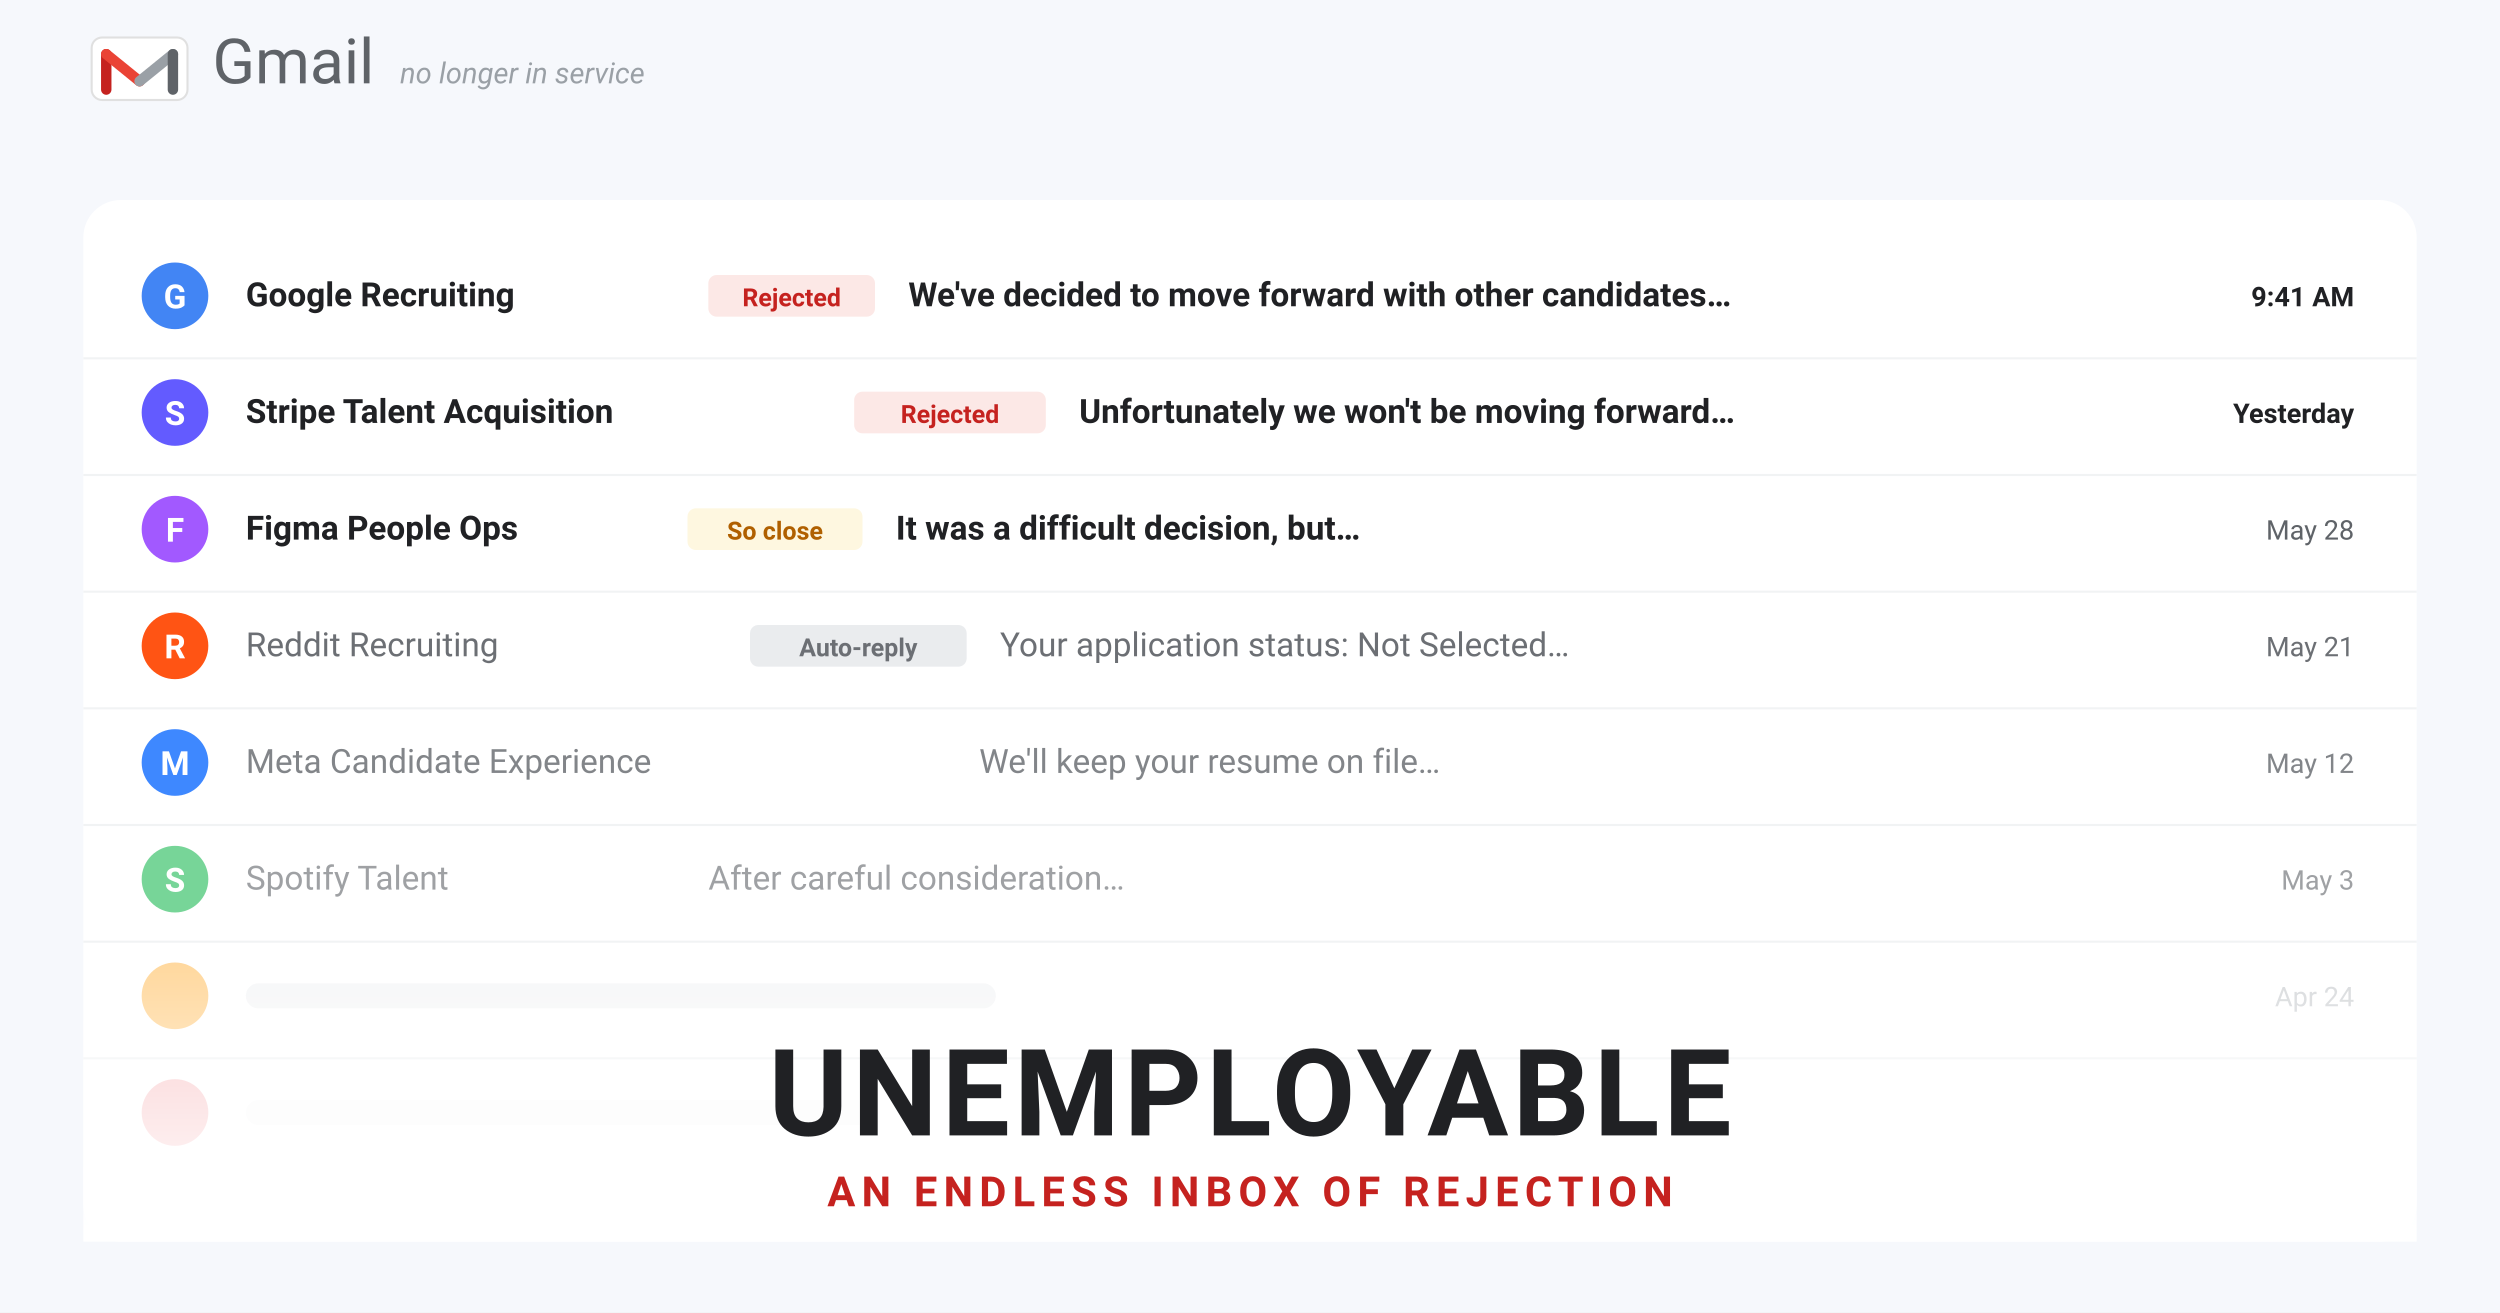
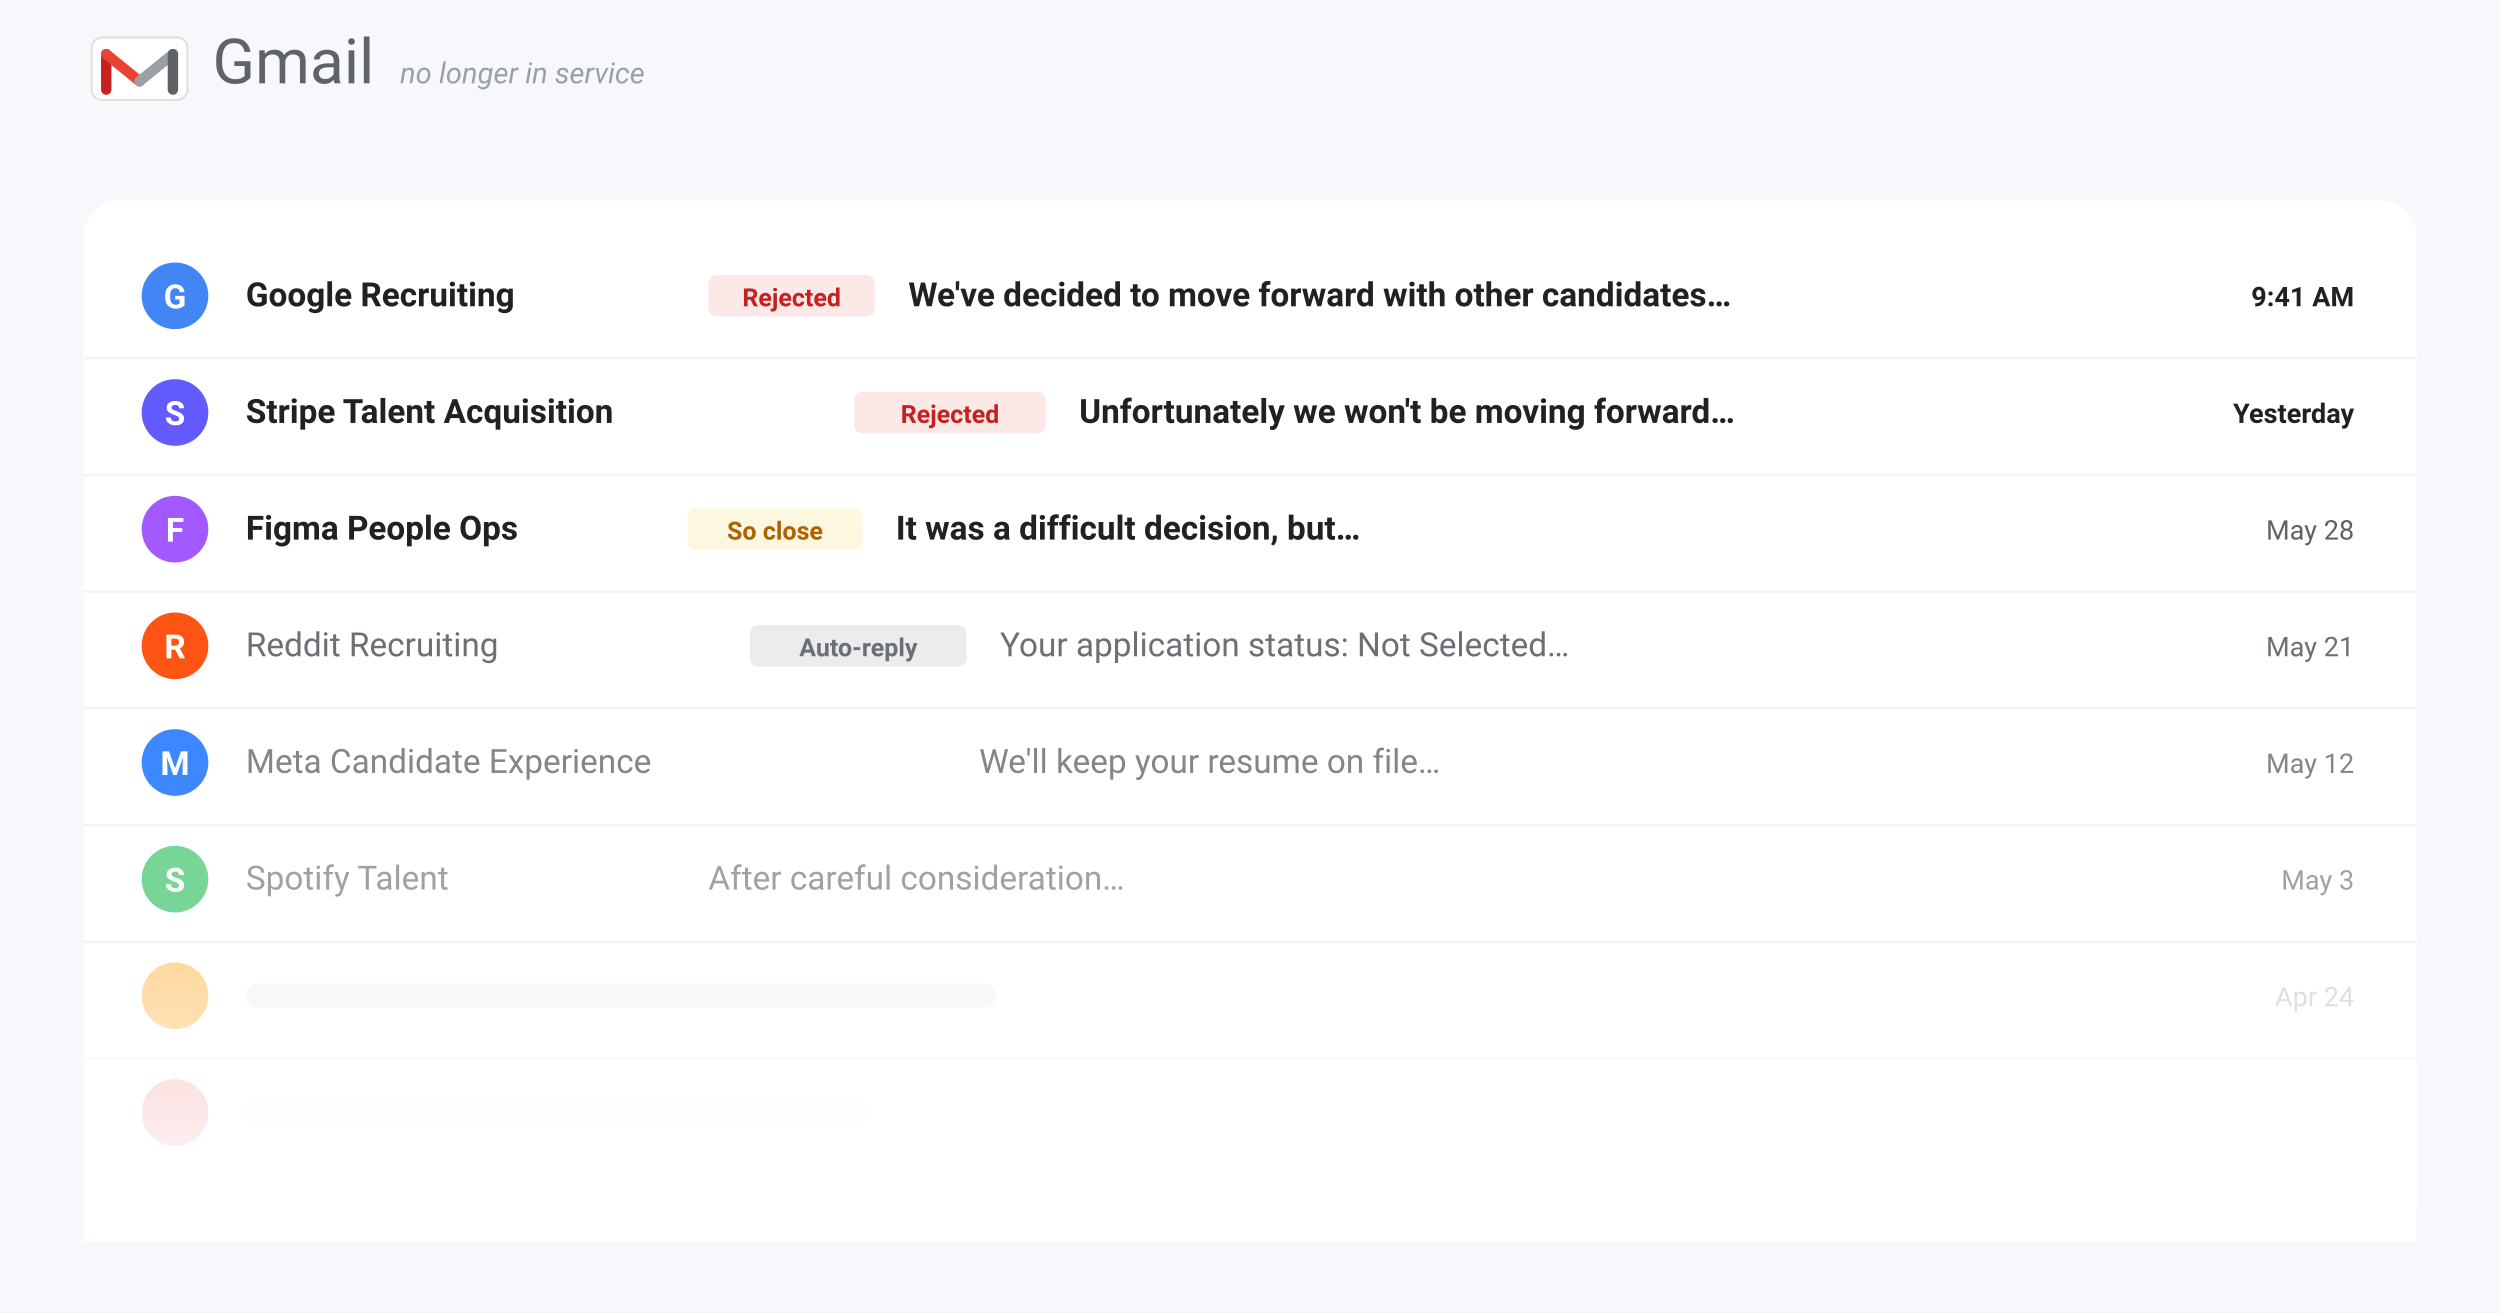
<svg xmlns="http://www.w3.org/2000/svg" width="1200" height="630" viewBox="0 0 1200 630" font-family="Roboto, Arial, sans-serif">
  <defs>
    <linearGradient id="fade" x1="0" y1="0" x2="0" y2="1">
      <stop offset="0" stop-color="#ffffff" stop-opacity="0" />
      <stop offset="1" stop-color="#ffffff" stop-opacity="1" />
    </linearGradient>
  </defs>
  <rect width="1200" height="630" fill="#f6f8fc" />
  <rect width="1200" height="72" fill="#f6f8fc" />
  <g transform="translate(44,18)">
    <rect x="0" y="0" width="46" height="30" rx="5" fill="#ffffff" stroke="#e0e0e0" stroke-width="1" />
    <g fill="none" stroke-width="5" stroke-linecap="round" stroke-linejoin="round">
      <path d="M7 25 V8" stroke="#c5221f" />
      <path d="M7 8 L23 21" stroke="#ea4335" />
      <path d="M23 21 L39 8" stroke="#9aa0a6" />
      <path d="M39 8 V25" stroke="#5f6368" />
    </g>
  </g>
  <text x="102" y="40" font-size="30" fill="#5f6368">Gmail</text>
  <text x="192" y="40" font-size="14" font-style="italic" fill="#9aa0a6">no longer in service</text>
  <rect x="40" y="96" width="1120" height="500" rx="18" fill="#ffffff" />
  <g>
    <g transform="translate(40,116)">
      <circle cx="44" cy="26" r="16" fill="#4285F4" />
      <text x="44" y="32" font-size="16" fill="#fff" text-anchor="middle" font-weight="700">G</text>
      <text x="78" y="31" font-size="16" font-weight="700" fill="#202124">Google Recruiting</text>
      <rect x="300" y="16" width="80" height="20" rx="4" fill="#fce8e6" />
      <text x="340" y="31" font-size="12" font-weight="700" fill="#c5221f" text-anchor="middle">Rejected</text>
      <text x="396" y="31" font-size="16" font-weight="700" fill="#202124">We've decided to move forward with other candidates…</text>
      <text x="1090" y="31" font-size="13" fill="#202124" text-anchor="end" font-weight="700">9:41 AM</text>
    </g>
    <line x1="40" y1="172" x2="1160" y2="172" stroke="#f1f3f4" />
    <g transform="translate(40,172)">
      <circle cx="44" cy="26" r="16" fill="#635BFF" />
      <text x="44" y="32" font-size="16" fill="#fff" text-anchor="middle" font-weight="700">S</text>
      <text x="78" y="31" font-size="16" font-weight="700" fill="#202124">Stripe Talent Acquisition</text>
      <rect x="370" y="16" width="92" height="20" rx="4" fill="#fce8e6" />
      <text x="416" y="31" font-size="12" font-weight="700" fill="#c5221f" text-anchor="middle">Rejected</text>
      <text x="478" y="31" font-size="16" font-weight="700" fill="#202124">Unfortunately we won't be moving forward…</text>
      <text x="1090" y="31" font-size="13" fill="#202124" text-anchor="end" font-weight="700">Yesterday</text>
    </g>
    <line x1="40" y1="228" x2="1160" y2="228" stroke="#f1f3f4" />
    <g transform="translate(40,228)">
      <circle cx="44" cy="26" r="16" fill="#A259FF" />
      <text x="44" y="32" font-size="16" fill="#fff" text-anchor="middle" font-weight="700">F</text>
      <text x="78" y="31" font-size="16" font-weight="700" fill="#202124">Figma People Ops</text>
      <rect x="290" y="16" width="84" height="20" rx="4" fill="#fef7e0" />
      <text x="332" y="31" font-size="12" font-weight="700" fill="#b06000" text-anchor="middle">So close</text>
      <text x="390" y="31" font-size="16" font-weight="700" fill="#202124">It was a difficult decision, but…</text>
      <text x="1090" y="31" font-size="13" fill="#5f6368" text-anchor="end">May 28</text>
    </g>
    <line x1="40" y1="284" x2="1160" y2="284" stroke="#f1f3f4" />
    <g transform="translate(40,284)" opacity="0.92">
      <circle cx="44" cy="26" r="16" fill="#FF4500" />
      <text x="44" y="32" font-size="16" fill="#fff" text-anchor="middle" font-weight="700">R</text>
      <text x="78" y="31" font-size="16" fill="#5f6368">Reddit Recruiting</text>
      <rect x="320" y="16" width="104" height="20" rx="4" fill="#e8eaed" />
      <text x="372" y="31" font-size="12" font-weight="700" fill="#5f6368" text-anchor="middle">Auto-reply</text>
      <text x="440" y="31" font-size="16" fill="#5f6368">Your application status: Not Selected…</text>
      <text x="1090" y="31" font-size="13" fill="#5f6368" text-anchor="end">May 21</text>
    </g>
    <line x1="40" y1="340" x2="1160" y2="340" stroke="#f1f3f4" />
    <g transform="translate(40,340)" opacity="0.78">
      <circle cx="44" cy="26" r="16" fill="#0866FF" />
      <text x="44" y="32" font-size="16" fill="#fff" text-anchor="middle" font-weight="700">M</text>
      <text x="78" y="31" font-size="16" fill="#5f6368">Meta Candidate Experience</text>
      <text x="430" y="31" font-size="16" fill="#5f6368">We'll keep your resume on file…</text>
      <text x="1090" y="31" font-size="13" fill="#5f6368" text-anchor="end">May 12</text>
    </g>
    <line x1="40" y1="396" x2="1160" y2="396" stroke="#f1f3f4" />
    <g transform="translate(40,396)" opacity="0.6">
      <circle cx="44" cy="26" r="16" fill="#1DB954" />
      <text x="44" y="32" font-size="16" fill="#fff" text-anchor="middle" font-weight="700">S</text>
      <text x="78" y="31" font-size="16" fill="#5f6368">Spotify Talent</text>
      <text x="300" y="31" font-size="16" fill="#5f6368">After careful consideration…</text>
      <text x="1090" y="31" font-size="13" fill="#5f6368" text-anchor="end">May 3</text>
    </g>
    <line x1="40" y1="452" x2="1160" y2="452" stroke="#f1f3f4" />
    <g transform="translate(40,452)" opacity="0.4">
      <circle cx="44" cy="26" r="16" fill="#FF9900" />
      <rect x="78" y="20" width="360" height="12" rx="6" fill="#e8eaed" />
      <text x="1090" y="31" font-size="13" fill="#9aa0a6" text-anchor="end">Apr 24</text>
    </g>
    <line x1="40" y1="508" x2="1160" y2="508" stroke="#f1f3f4" />
    <g transform="translate(40,508)" opacity="0.22">
      <circle cx="44" cy="26" r="16" fill="#E50914" />
      <rect x="78" y="20" width="300" height="12" rx="6" fill="#e8eaed" />
    </g>
  </g>
  <rect x="40" y="455" width="1120" height="141" fill="url(#fade)" />
-   <g transform="translate(600,545)" text-anchor="middle">
-     <text y="0" font-size="58" font-weight="700" fill="#202124" letter-spacing="2">UNEMPLOYABLE</text>
-     <text y="34" font-size="20" fill="#c5221f" font-weight="700" letter-spacing="3">AN ENDLESS INBOX OF REJECTION</text>
-   </g>
</svg>
